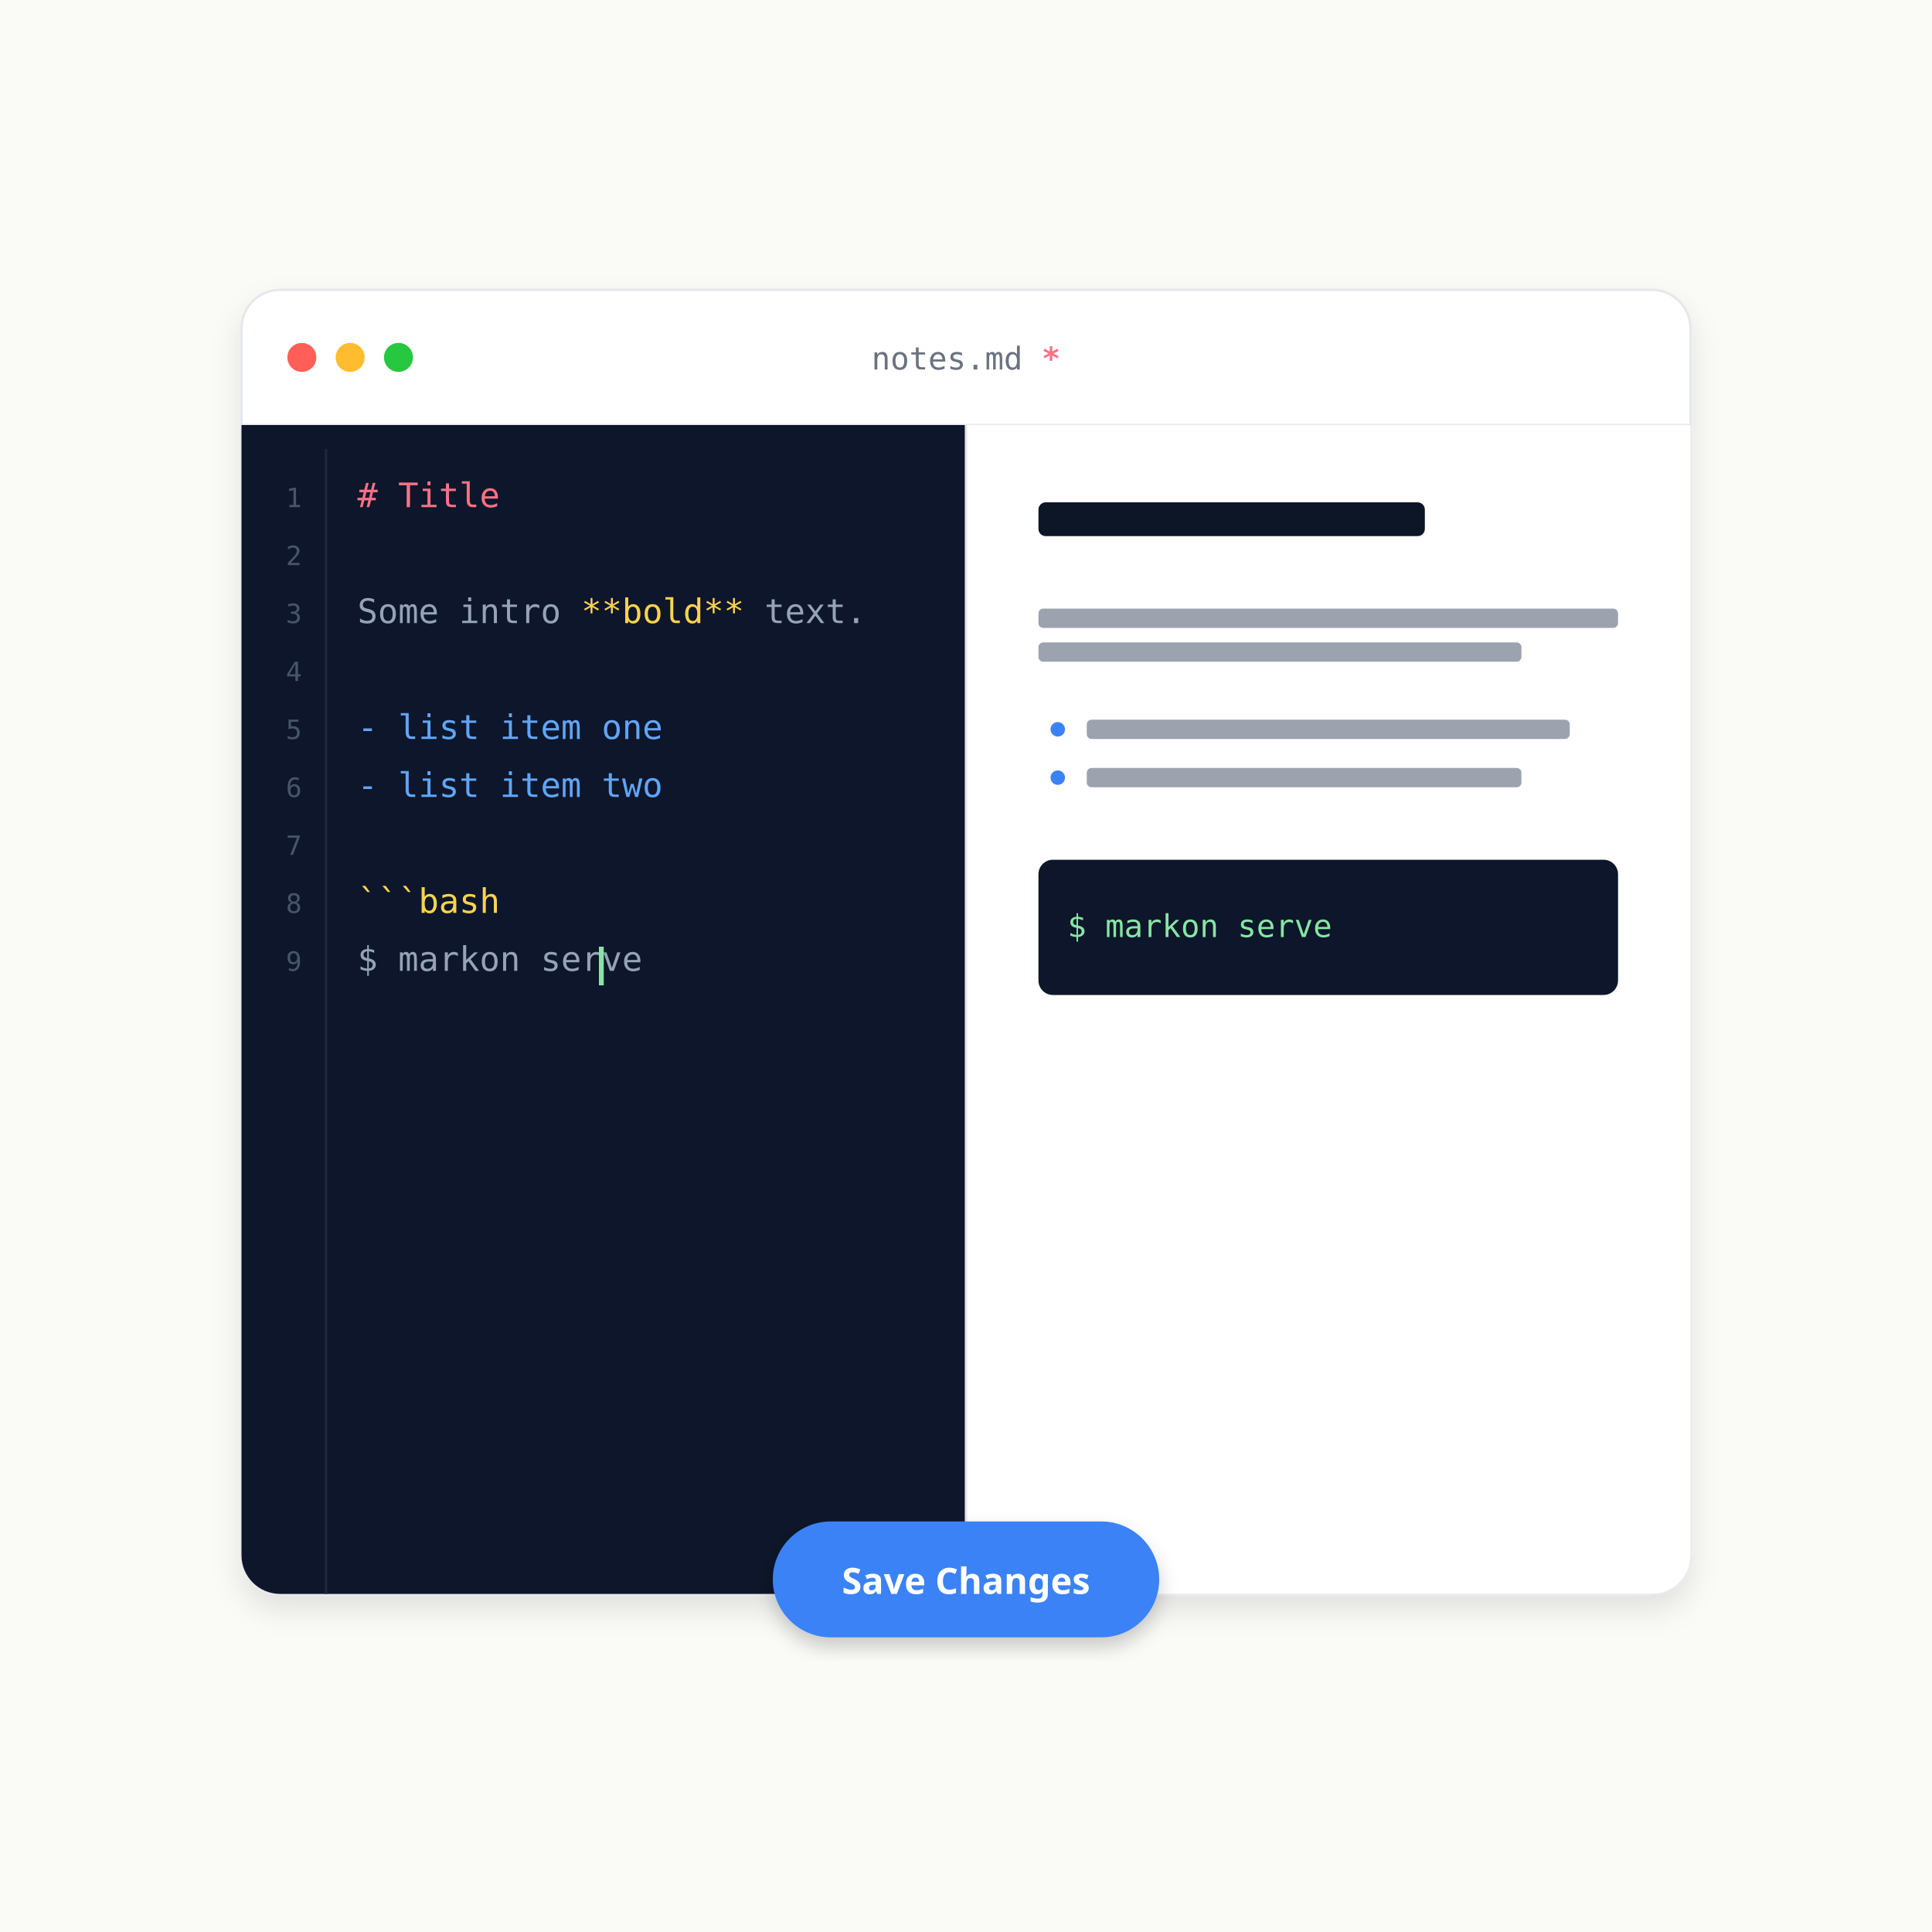
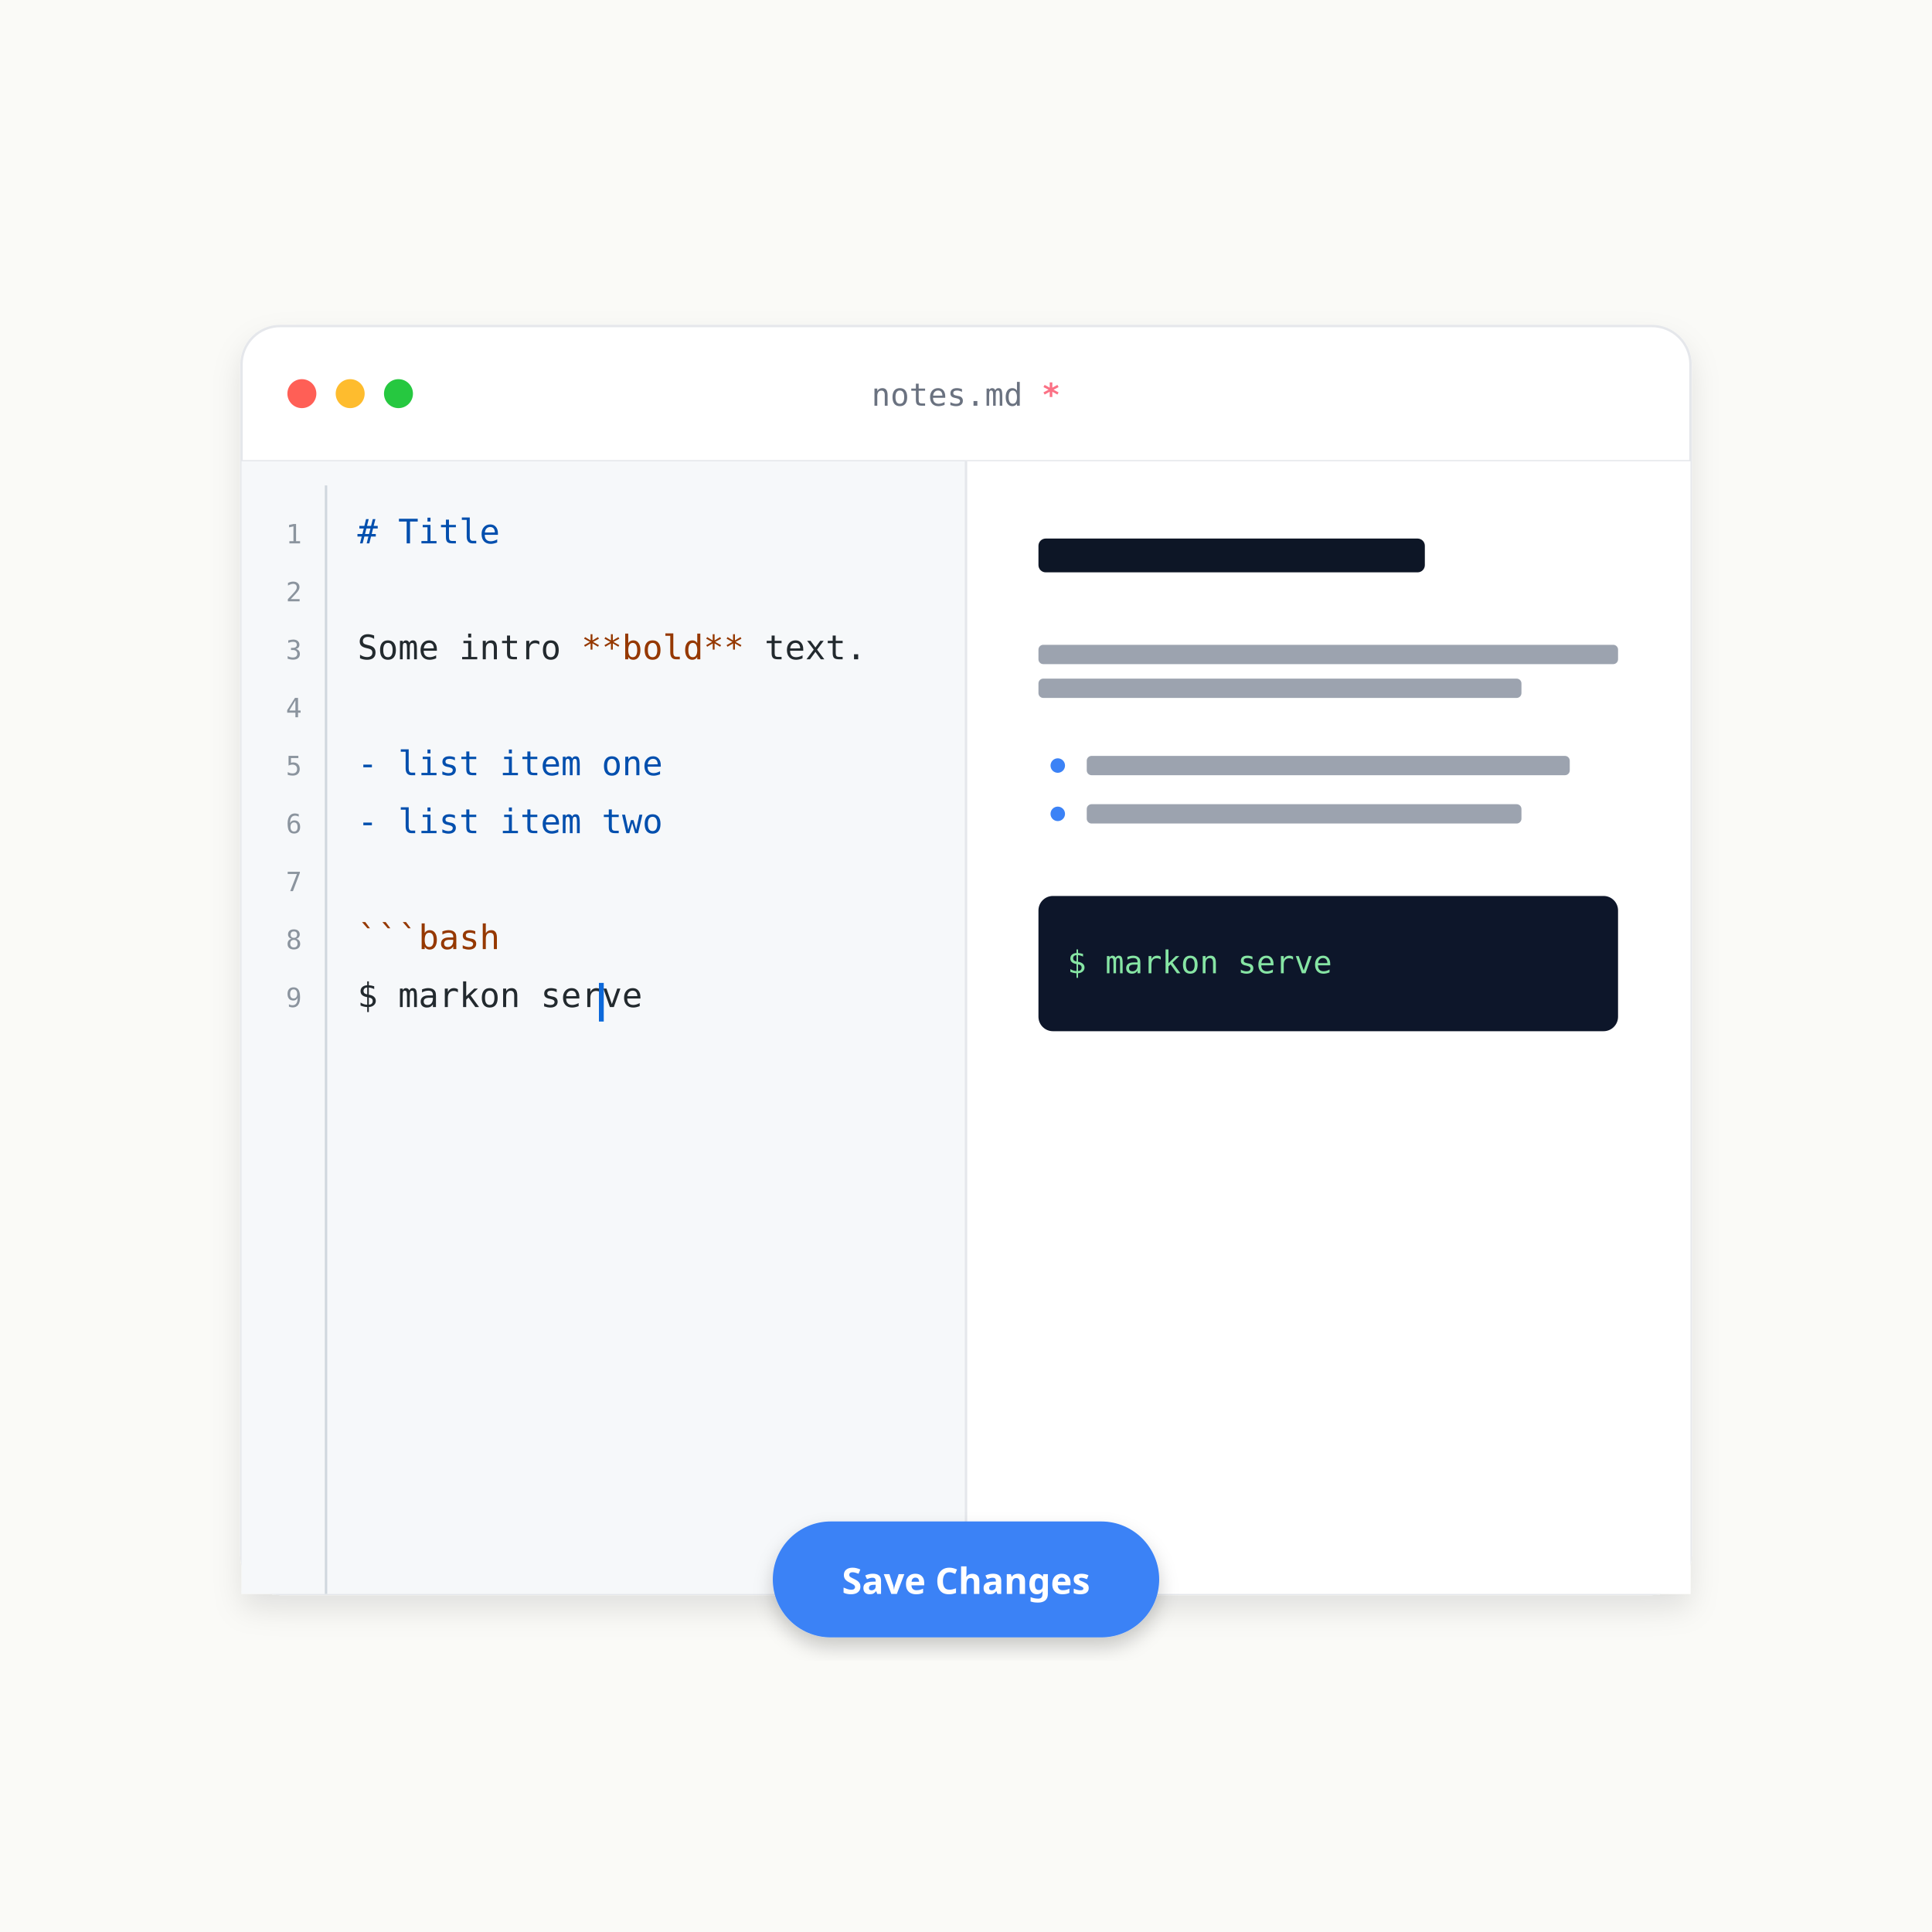
<svg xmlns="http://www.w3.org/2000/svg" viewBox="0 0 800 800" width="800" height="800">
  <defs>
    <filter id="sh" x="-20%" y="-20%" width="140%" height="140%">
      <feGaussianBlur in="SourceAlpha" stdDeviation="6" />
      <feOffset dy="6" />
      <feComponentTransfer>
        <feFuncA type="linear" slope="0.10" />
      </feComponentTransfer>
      <feMerge>
        <feMergeNode />
        <feMergeNode in="SourceGraphic" />
      </feMerge>
    </filter>
    <filter id="btnSh" x="-20%" y="-20%" width="140%" height="140%">
      <feGaussianBlur in="SourceAlpha" stdDeviation="4" />
      <feOffset dy="4" />
      <feComponentTransfer>
        <feFuncA type="linear" slope="0.20" />
      </feComponentTransfer>
      <feMerge>
        <feMergeNode />
        <feMergeNode in="SourceGraphic" />
      </feMerge>
    </filter>
    <clipPath id="cardClip">
-       <rect x="100" y="120" width="600" height="540" rx="16" />
+       <rect x="100" y="135" width="600" height="525" rx="16" />
    </clipPath>
  </defs>
  <rect width="800" height="800" fill="#FAFAF7" />
-   <g filter="url(#sh)">
-     <rect x="100" y="120" width="600" height="540" rx="16" fill="#FFFFFF" stroke="#E5E7EB" />
-     <circle cx="125" cy="148" r="6" fill="#FF5F57" />
-     <circle cx="145" cy="148" r="6" fill="#FEBC2E" />
-     <circle cx="165" cy="148" r="6" fill="#28C840" />
-     <text x="400" y="153" font-family="ui-monospace, SFMono-Regular, Menlo, monospace" font-size="13" fill="#6B7280" text-anchor="middle">notes.md
+   <g transform="translate(0 15)">
+     <g filter="url(#sh)">
+       <rect x="100" y="120" width="600" height="525" rx="16" fill="#FFFFFF" stroke="#E5E7EB" />
+       <circle cx="125" cy="148" r="6" fill="#FF5F57" />
+       <circle cx="145" cy="148" r="6" fill="#FEBC2E" />
+       <circle cx="165" cy="148" r="6" fill="#28C840" />
+       <text x="400" y="153" font-family="ui-monospace, SFMono-Regular, Menlo, monospace" font-size="13" fill="#6B7280" text-anchor="middle">notes.md
      <tspan fill="#FB7185" font-weight="700">  *</tspan>
-     </text>
-     <line x1="100" y1="176" x2="700" y2="176" stroke="#E5E7EB" />
-     <g clip-path="url(#cardClip)">
-       <rect x="100" y="176" width="300" height="484" fill="#0F172A" />
-       <g font-family="ui-monospace, SFMono-Regular, Menlo, monospace" font-size="11" fill="#475569">
-         <text x="125" y="210" text-anchor="end">1</text>
-         <text x="125" y="234" text-anchor="end">2</text>
-         <text x="125" y="258" text-anchor="end">3</text>
-         <text x="125" y="282" text-anchor="end">4</text>
-         <text x="125" y="306" text-anchor="end">5</text>
-         <text x="125" y="330" text-anchor="end">6</text>
-         <text x="125" y="354" text-anchor="end">7</text>
-         <text x="125" y="378" text-anchor="end">8</text>
-         <text x="125" y="402" text-anchor="end">9</text>
+       </text>
+       <line x1="100" y1="176" x2="700" y2="176" stroke="#E5E7EB" />
+       <g clip-path="url(#cardClip)">
+         <rect x="100" y="176" width="300" height="469" fill="#F6F8FA" />
+         <g font-family="ui-monospace, SFMono-Regular, Menlo, monospace" font-size="11" fill="#8B949E">
+           <text x="125" y="210" text-anchor="end">1</text>
+           <text x="125" y="234" text-anchor="end">2</text>
+           <text x="125" y="258" text-anchor="end">3</text>
+           <text x="125" y="282" text-anchor="end">4</text>
+           <text x="125" y="306" text-anchor="end">5</text>
+           <text x="125" y="330" text-anchor="end">6</text>
+           <text x="125" y="354" text-anchor="end">7</text>
+           <text x="125" y="378" text-anchor="end">8</text>
+           <text x="125" y="402" text-anchor="end">9</text>
+         </g>
+         <line x1="135" y1="186" x2="135" y2="645" stroke="#D0D7DE" />
+         <g font-family="ui-monospace, SFMono-Regular, Menlo, monospace" font-size="14" fill="#24292F">
+           <text x="148" y="210" fill="#0550AE"># Title</text>
+           <text x="148" y="234" />
+           <text x="148" y="258">Some intro <tspan fill="#953800">**bold**</tspan> text.</text>
+           <text x="148" y="282" />
+           <text x="148" y="306" fill="#0550AE">- list item one</text>
+           <text x="148" y="330" fill="#0550AE">- list item two</text>
+           <text x="148" y="354" />
+           <text x="148" y="378" fill="#953800">```bash</text>
+           <text x="148" y="402">$ markon serve</text>
+         </g>
+         <rect x="248" y="392" width="2" height="16" fill="#0969DA" />
+         <rect x="400" y="176" width="300" height="469" fill="#FFFFFF" />
+         <rect x="430" y="208" rx="3" width="160" height="14" fill="#111827" />
+         <rect x="430" y="252" rx="2" width="240" height="8" fill="#9CA3AF" />
+         <rect x="430" y="266" rx="2" width="200" height="8" fill="#9CA3AF" />
+         <circle cx="438" cy="302" r="3" fill="#3B82F6" />
+         <rect x="450" y="298" rx="2" width="200" height="8" fill="#9CA3AF" />
+         <circle cx="438" cy="322" r="3" fill="#3B82F6" />
+         <rect x="450" y="318" rx="2" width="180" height="8" fill="#9CA3AF" />
+         <rect x="430" y="356" rx="6" width="240" height="56" fill="#0F172A" />
+         <text x="442" y="388" font-family="ui-monospace, SFMono-Regular, Menlo, monospace" font-size="13" fill="#86E5A4">$ markon serve</text>
+         <line x1="400" y1="176" x2="400" y2="645" stroke="#E5E7EB" />
      </g>
-       <line x1="135" y1="186" x2="135" y2="660" stroke="#1F2937" />
-       <g font-family="ui-monospace, SFMono-Regular, Menlo, monospace" font-size="14" fill="#94A3B8">
-         <text x="148" y="210" fill="#FB7185"># Title</text>
-         <text x="148" y="234" />
-         <text x="148" y="258">Some intro <tspan fill="#FCD34D">**bold**</tspan> text.</text>
-         <text x="148" y="282" />
-         <text x="148" y="306" fill="#60A5FA">- list item one</text>
-         <text x="148" y="330" fill="#60A5FA">- list item two</text>
-         <text x="148" y="354" />
-         <text x="148" y="378" fill="#FCD34D">```bash</text>
-         <text x="148" y="402">$ markon serve</text>
-       </g>
-       <rect x="248" y="392" width="2" height="16" fill="#86E5A4" />
-       <rect x="400" y="176" width="300" height="484" fill="#FFFFFF" />
-       <rect x="430" y="208" rx="3" width="160" height="14" fill="#111827" />
-       <rect x="430" y="252" rx="2" width="240" height="8" fill="#9CA3AF" />
-       <rect x="430" y="266" rx="2" width="200" height="8" fill="#9CA3AF" />
-       <circle cx="438" cy="302" r="3" fill="#3B82F6" />
-       <rect x="450" y="298" rx="2" width="200" height="8" fill="#9CA3AF" />
-       <circle cx="438" cy="322" r="3" fill="#3B82F6" />
-       <rect x="450" y="318" rx="2" width="180" height="8" fill="#9CA3AF" />
-       <rect x="430" y="356" rx="6" width="240" height="56" fill="#0F172A" />
-       <text x="442" y="388" font-family="ui-monospace, SFMono-Regular, Menlo, monospace" font-size="13" fill="#86E5A4">$ markon serve</text>
-       <line x1="400" y1="176" x2="400" y2="660" stroke="#E5E7EB" />
+     </g>
+     <g filter="url(#btnSh)">
+       <rect x="320" y="615" width="160" height="48" rx="24" fill="#3B82F6" />
+       <text x="400" y="645" font-family="ui-sans-serif, system-ui" font-size="15" font-weight="700" fill="#FFFFFF" text-anchor="middle">Save Changes</text>
    </g>
  </g>
-   <g filter="url(#btnSh)">
-     <rect x="320" y="630" width="160" height="48" rx="24" fill="#3B82F6" />
-     <text x="400" y="660" font-family="ui-sans-serif, system-ui" font-size="15" font-weight="700" fill="#FFFFFF" text-anchor="middle">Save Changes</text>
-   </g>
</svg>
